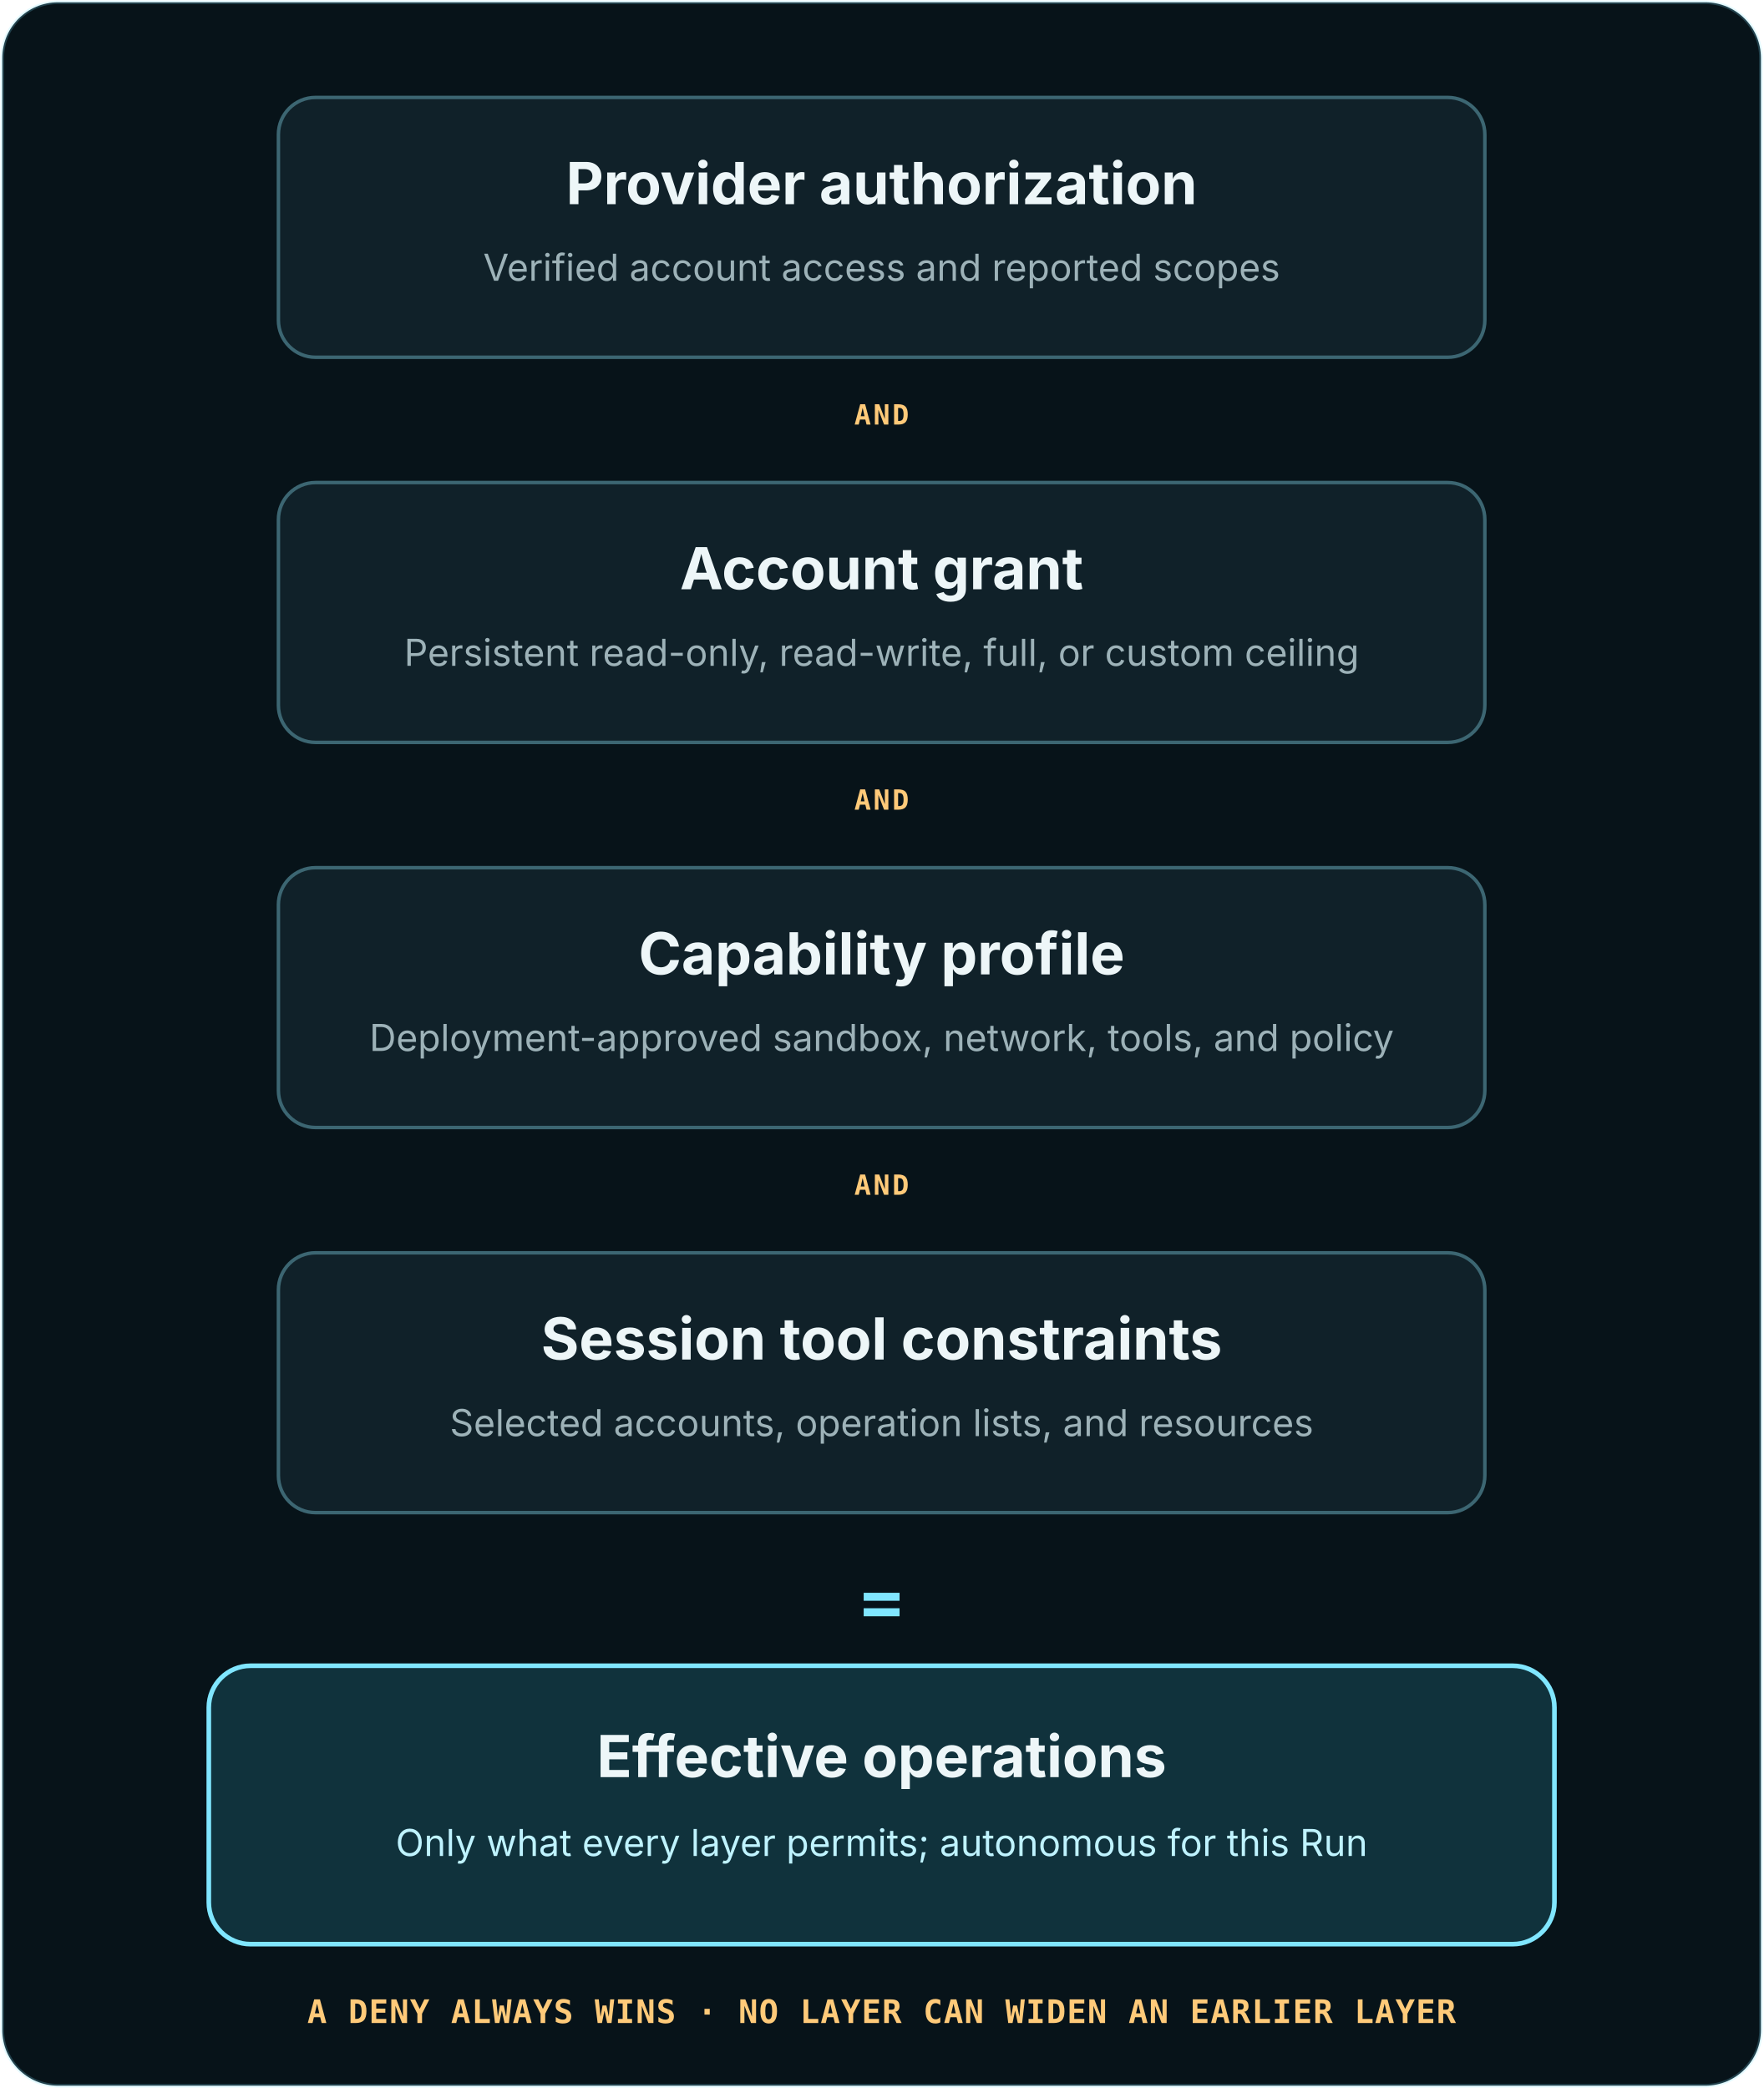
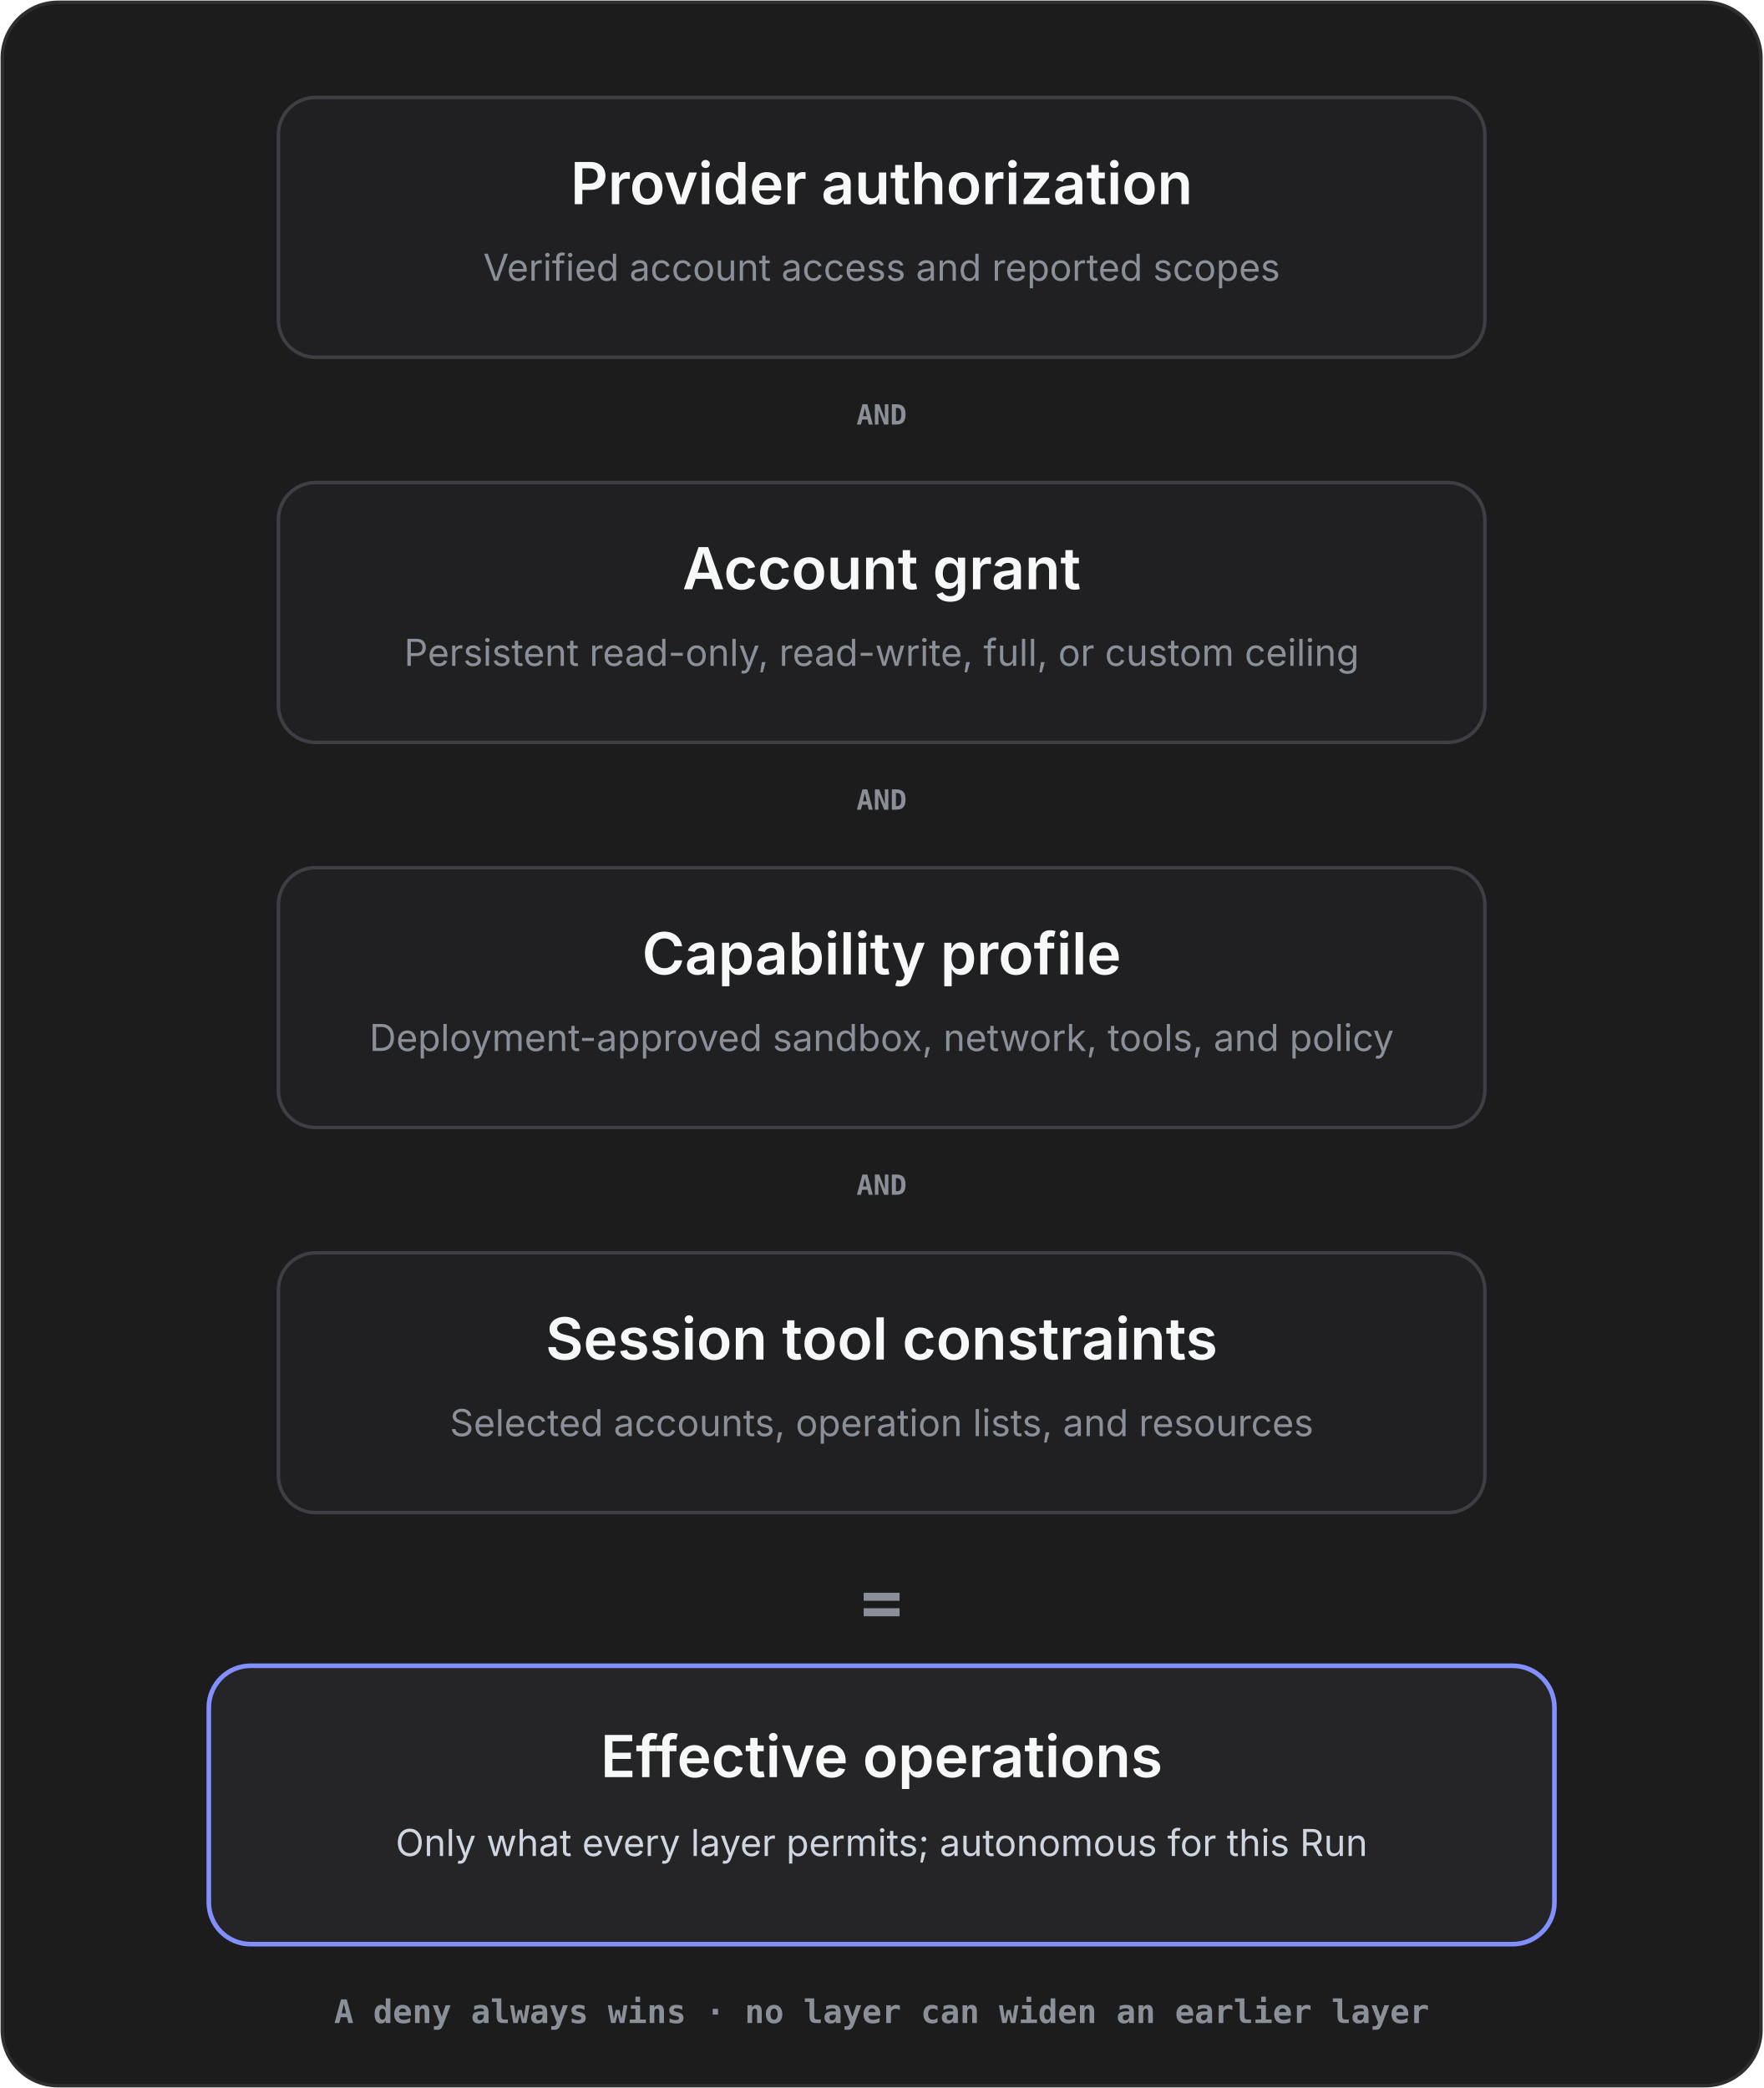
<svg xmlns="http://www.w3.org/2000/svg" viewBox="0 0 760 900" role="img" aria-labelledby="permission-intersection-title permission-intersection-desc" data-visual-question="How does Rat Things determine effective permission?">
  <defs>
    <style>
-       .frame { fill: #071319; stroke: rgba(128, 230, 255, 0.22); stroke-width: 1.5; }
-       .node { fill: #102129; stroke: #3c6672; stroke-width: 1.5; }
-       .node--result { fill: #10323c; stroke: #80e6ff; stroke-width: 2; }
-       .label { fill: #edf6f8; font-family: Inter, ui-sans-serif, system-ui, sans-serif; font-size: 25px; font-weight: 700; text-anchor: middle; }
-       .detail { fill: #9db2b8; font-family: Inter, ui-sans-serif, system-ui, sans-serif; font-size: 16px; text-anchor: middle; }
-       .and-label { fill: #ffca79; font-family: ui-monospace, SFMono-Regular, Menlo, monospace; font-size: 12px; font-weight: 800; letter-spacing: 0.08em; text-anchor: middle; }
-       .equals { fill: #80e6ff; font-family: ui-monospace, SFMono-Regular, Menlo, monospace; font-size: 30px; font-weight: 800; text-anchor: middle; }
-       .result-detail { fill: #bff3ff; font-family: Inter, ui-sans-serif, system-ui, sans-serif; font-size: 16px; text-anchor: middle; }
-       .rule { fill: #ffca79; font-family: ui-monospace, SFMono-Regular, Menlo, monospace; font-size: 14px; font-weight: 700; letter-spacing: 0.03em; text-anchor: middle; }
+       .frame { fill: #1c1c1d; stroke: #2e2e31; stroke-width: 1.5; }
+       .node { fill: #202022; stroke: #3e3e44; stroke-width: 1.5; }
+       .node--result { fill: #252527; stroke: #828fff; stroke-width: 2; }
+       .label { fill: #f7f8f8; font-family: Inter, ui-sans-serif, system-ui, sans-serif; font-size: 25px; font-weight: 600; text-anchor: middle; }
+       .detail { fill: #8a8f98; font-family: Inter, ui-sans-serif, system-ui, sans-serif; font-size: 16px; text-anchor: middle; }
+       .and-label { fill: #8a8f98; font-family: ui-monospace, "SF Mono", SFMono-Regular, Menlo, monospace; font-size: 12px; font-weight: 600; text-anchor: middle; }
+       .equals { fill: #8a8f98; font-family: ui-monospace, "SF Mono", SFMono-Regular, Menlo, monospace; font-size: 30px; font-weight: 600; text-anchor: middle; }
+       .result-detail { fill: #d0d6e0; font-family: Inter, ui-sans-serif, system-ui, sans-serif; font-size: 16px; text-anchor: middle; }
+       .rule { fill: #8a8f98; font-family: ui-monospace, "SF Mono", SFMono-Regular, Menlo, monospace; font-size: 14px; font-weight: 600; text-anchor: middle; }
    </style>
  </defs>
  <rect class="frame" x="1" y="1" width="758" height="898" rx="24" />
  <g data-node="primary">
    <rect class="node" x="120" y="42" width="520" height="112" rx="16" />
    <text class="label" x="380" y="88">Provider authorization</text>
    <text class="detail" x="380" y="121">Verified account access and reported scopes</text>
  </g>
  <text class="and-label" x="380" y="183">AND</text>
  <g data-node="primary">
    <rect class="node" x="120" y="208" width="520" height="112" rx="16" />
    <text class="label" x="380" y="254">Account grant</text>
    <text class="detail" x="380" y="287">Persistent read-only, read-write, full, or custom ceiling</text>
  </g>
  <text class="and-label" x="380" y="349">AND</text>
  <g data-node="primary">
    <rect class="node" x="120" y="374" width="520" height="112" rx="16" />
    <text class="label" x="380" y="420">Capability profile</text>
    <text class="detail" x="380" y="453">Deployment-approved sandbox, network, tools, and policy</text>
  </g>
  <text class="and-label" x="380" y="515">AND</text>
  <g data-node="primary">
    <rect class="node" x="120" y="540" width="520" height="112" rx="16" />
    <text class="label" x="380" y="586">Session tool constraints</text>
    <text class="detail" x="380" y="619">Selected accounts, operation lists, and resources</text>
  </g>
  <text class="equals" x="380" y="701">=</text>
  <g data-node="primary">
    <rect class="node--result" x="90" y="718" width="580" height="120" rx="18" />
    <text class="label" x="380" y="766">Effective operations</text>
    <text class="result-detail" x="380" y="800">Only what every layer permits; autonomous for this Run</text>
  </g>
-   <text class="rule" x="380" y="872">A DENY ALWAYS WINS · NO LAYER CAN WIDEN AN EARLIER LAYER</text>
+   <text class="rule" x="380" y="872">A deny always wins · no layer can widen an earlier layer</text>
</svg>
